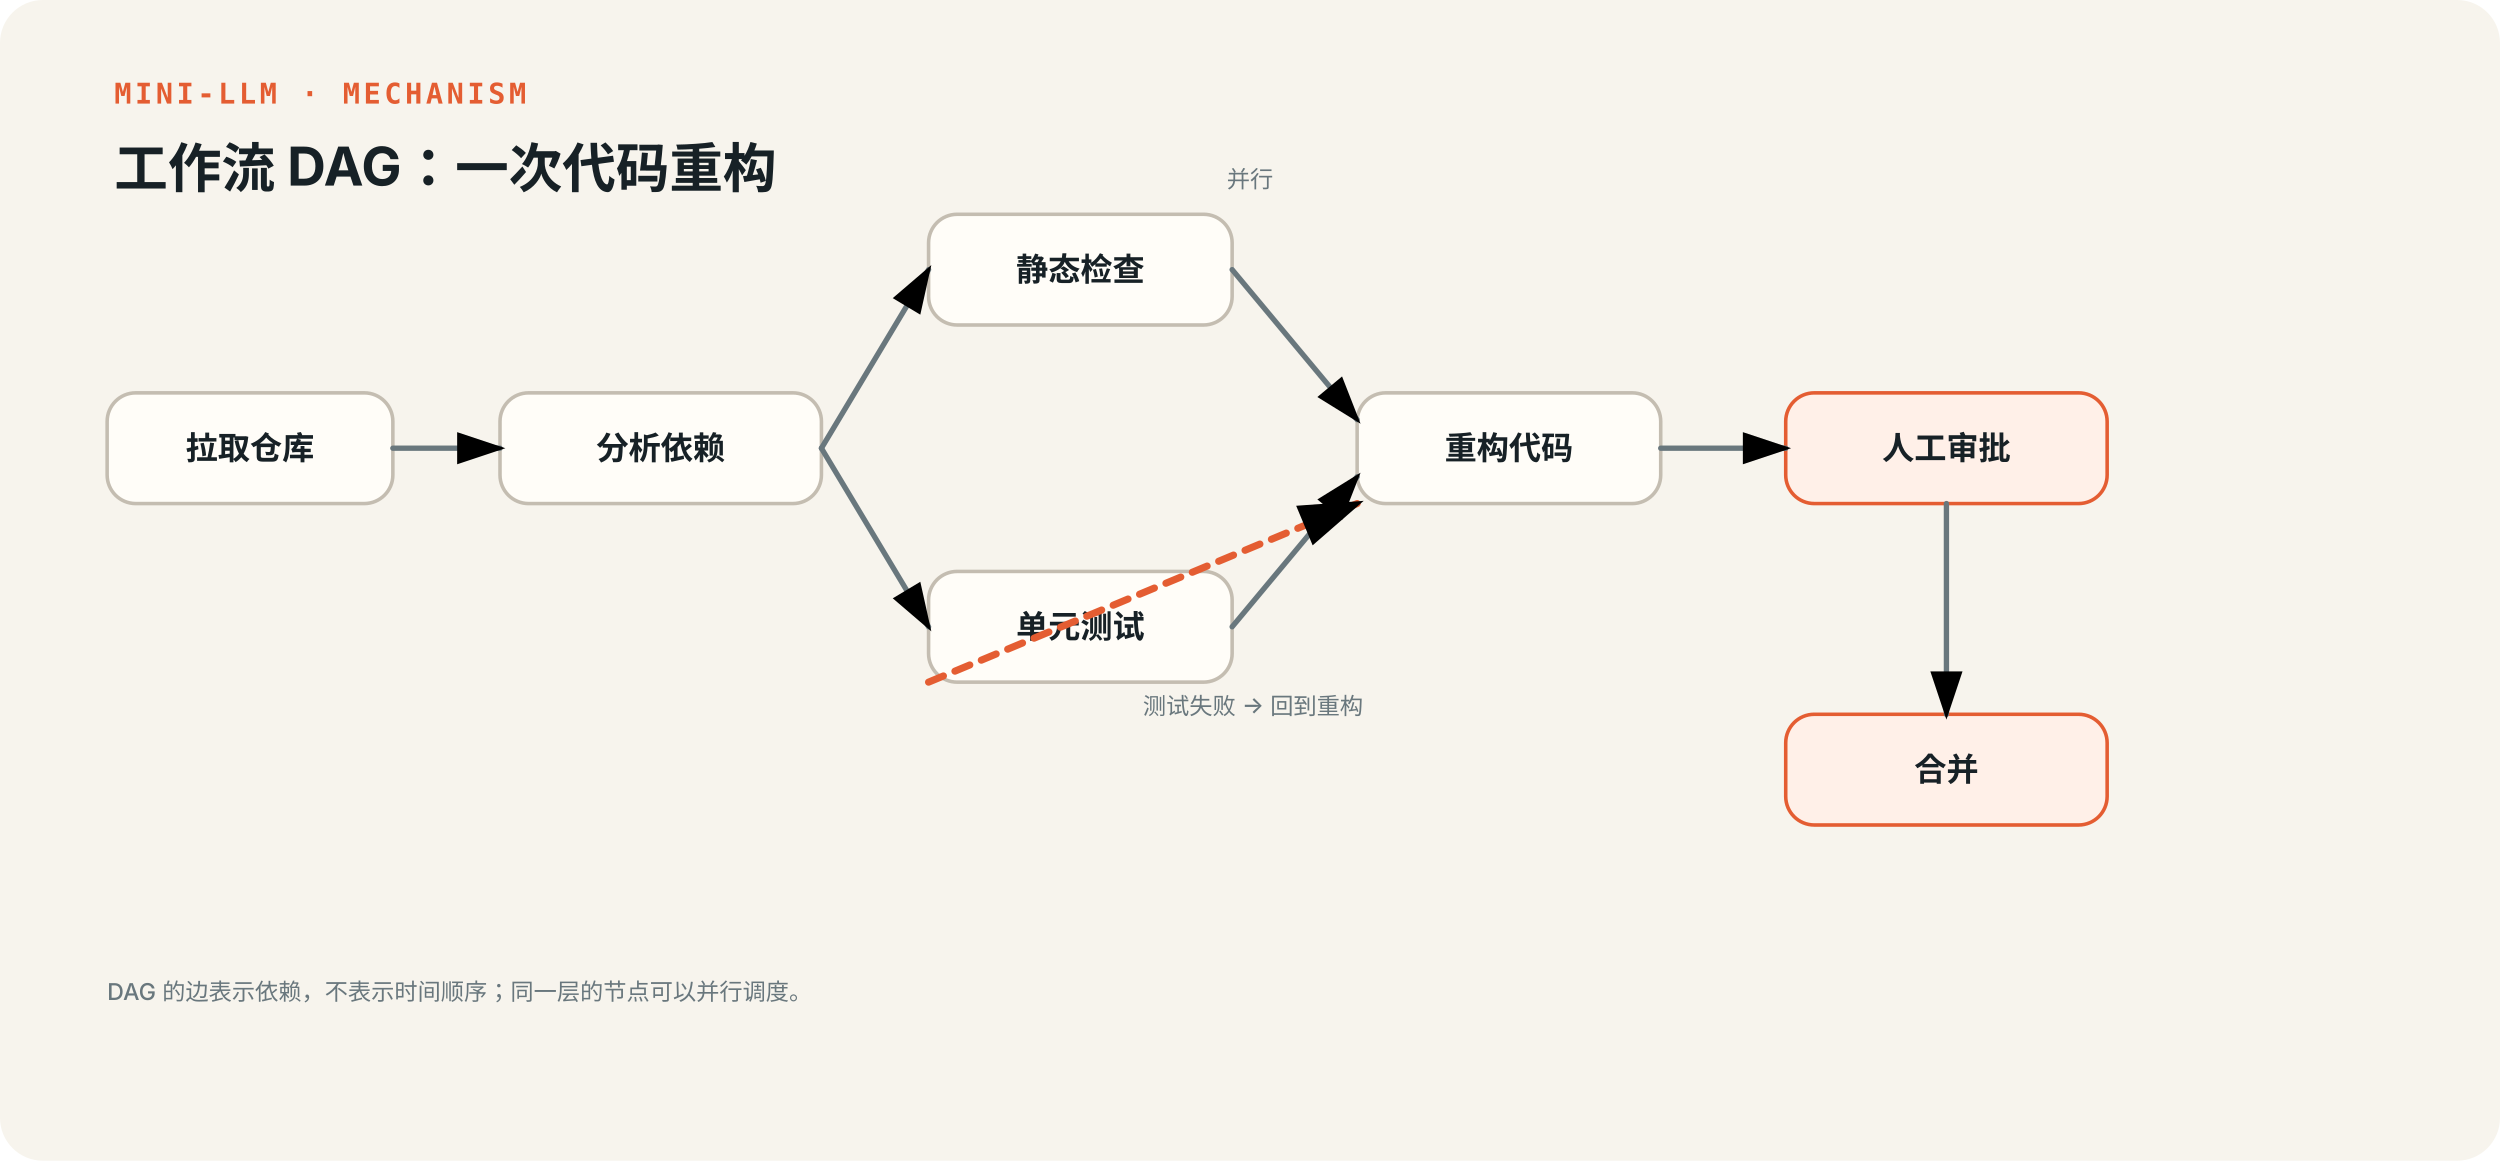
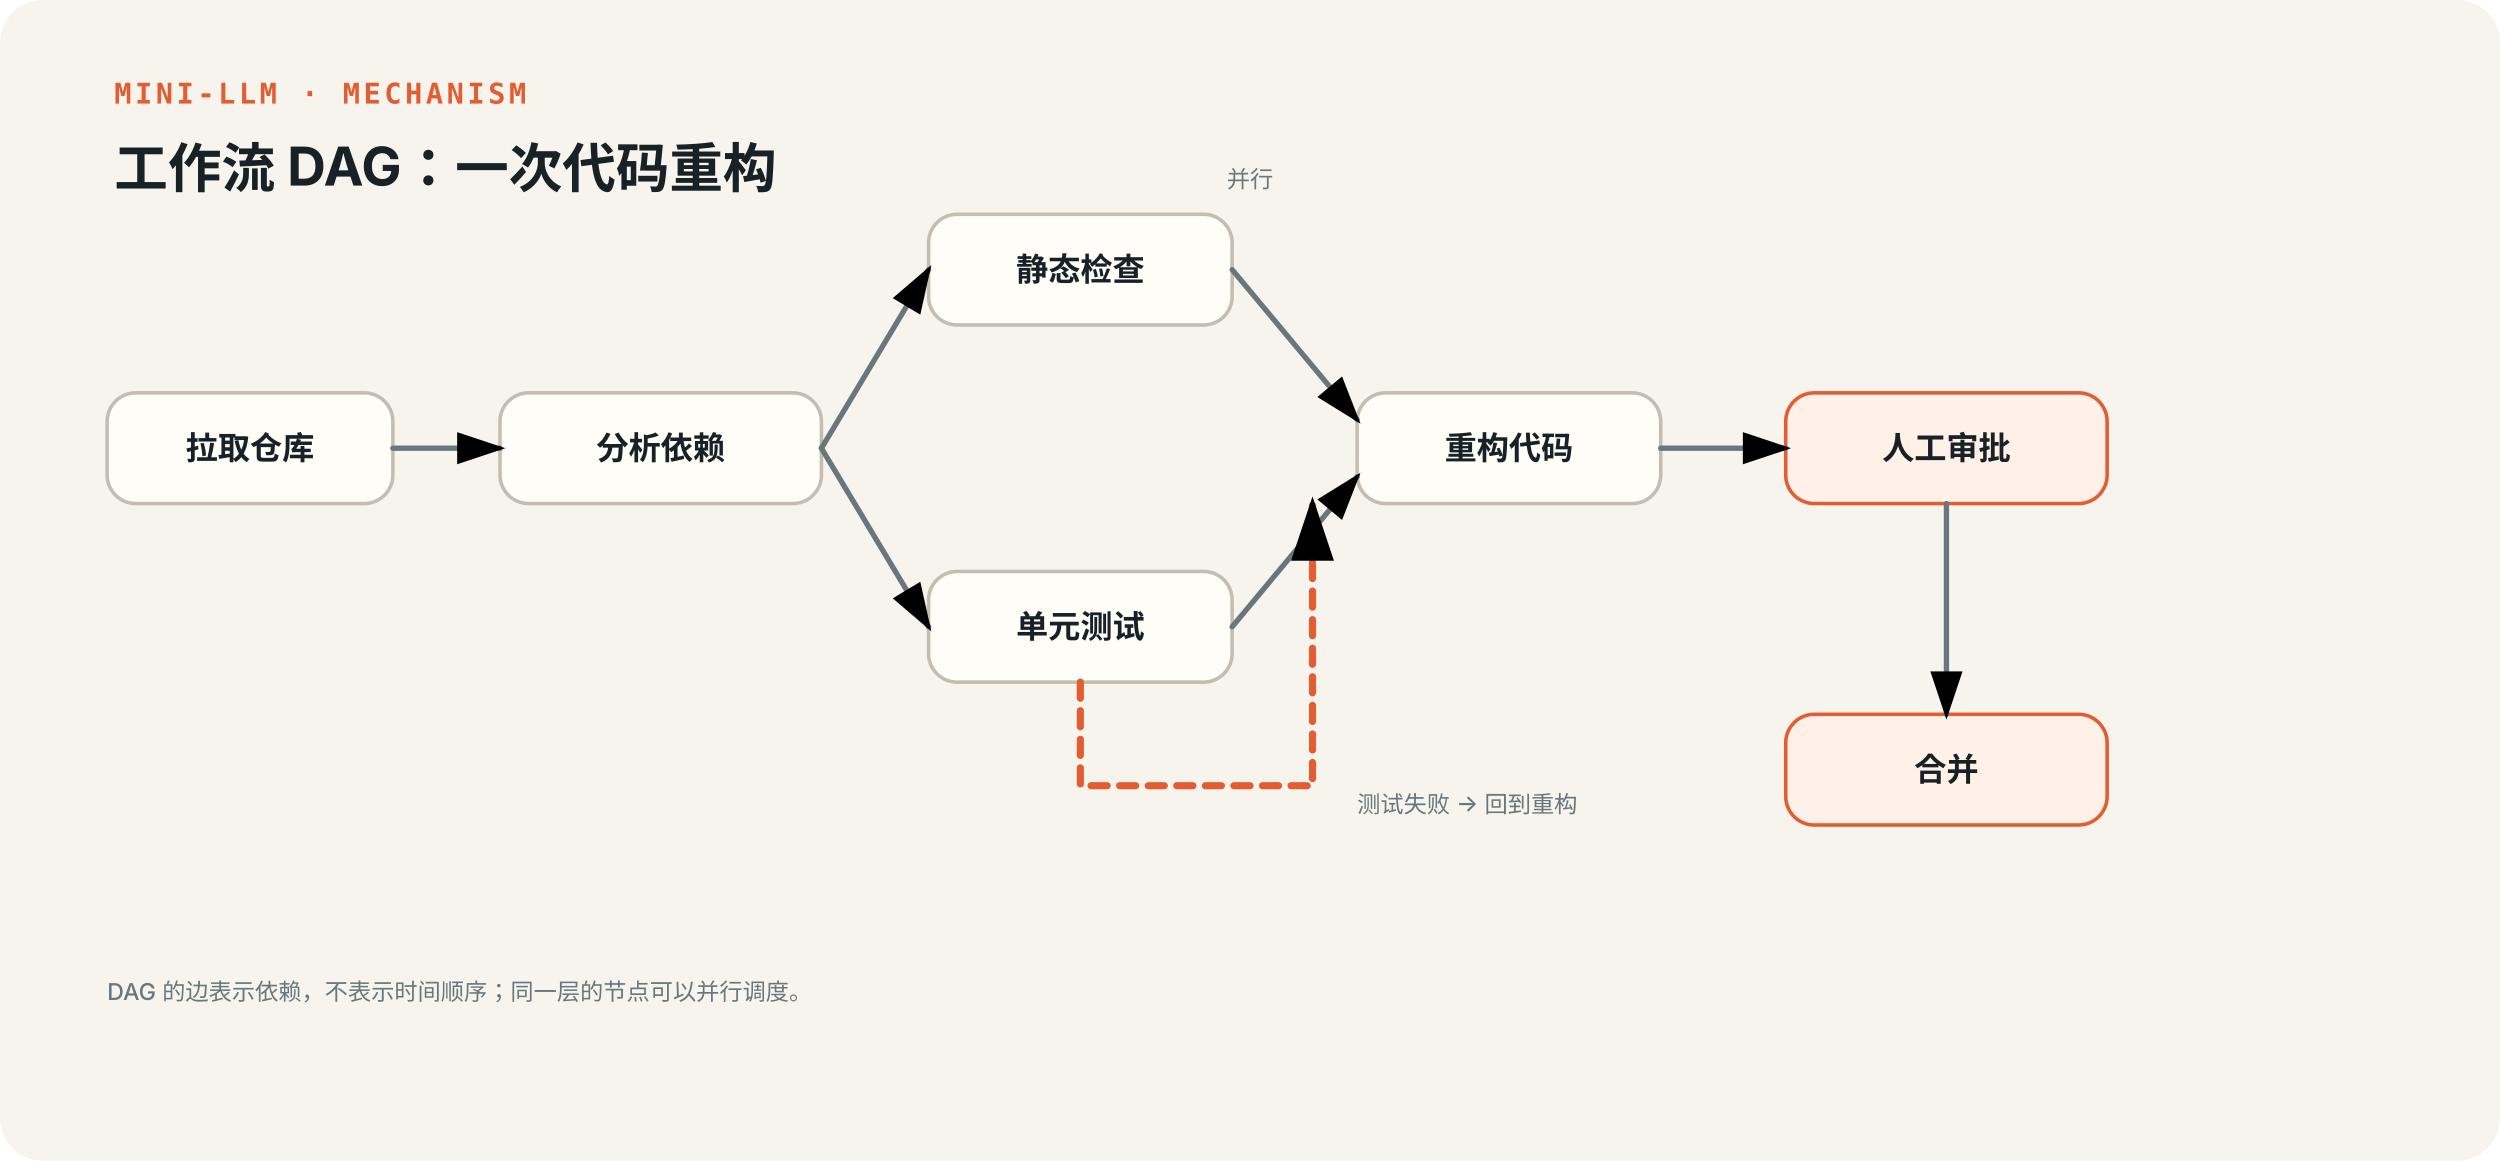
<svg xmlns="http://www.w3.org/2000/svg" width="1400" height="650" viewBox="0 0 1400 650" role="img" aria-labelledby="title desc">
  <defs>
    <marker id="arrow" markerWidth="10" markerHeight="10" refX="8" refY="3" orient="auto">
      <path d="M0,0 L0,6 L9,3 z" fill="currentColor" />
    </marker>
  </defs>
  <style>:root{color-scheme:light dark}.bg{fill:#f7f4ed}.title{fill:#172126;font:700 30px Inter,"Noto Sans SC","Microsoft YaHei",sans-serif}.kicker{fill:#e45d32;font:700 16px ui-monospace,Consolas,monospace;letter-spacing:2px}.box{fill:#fffdf8;stroke:#c4bdb1;stroke-width:2}.box.hot{fill:#fff0e8;stroke:#e45d32}.box.cool{fill:#eaf3f7;stroke:#3178a5}.box.good{fill:#eaf4ec;stroke:#4f8b62}.label{fill:#172126;font:650 18px Inter,"Noto Sans SC","Microsoft YaHei",sans-serif}.small{fill:#69777d;font:500 15px Inter,"Noto Sans SC","Microsoft YaHei",sans-serif}.tiny{fill:#69777d;font:500 13px Inter,"Noto Sans SC","Microsoft YaHei",sans-serif}.edge{color:#69777d;fill:none;stroke:currentColor;stroke-width:3;stroke-linecap:round;stroke-linejoin:round}.accent-edge{color:#e45d32;fill:none;stroke:currentColor;stroke-width:4;stroke-linecap:round;stroke-linejoin:round}.axis{fill:none;stroke:#69777d;stroke-width:2}.grid{stroke:#c4bdb1;stroke-width:1;opacity:.45}.dot{stroke:#fffdf8;stroke-width:3}.area{opacity:.14}@media(prefers-color-scheme:dark){.bg{fill:#101416}.title,.label{fill:#edf2f3}.kicker{fill:#ef855d}.box{fill:#182024;stroke:#526168}.box.hot{fill:#32211c;stroke:#e17750}.box.cool{fill:#172934;stroke:#4d91bc}.box.good{fill:#192b20;stroke:#65a779}.small{fill:#a8b4b9}.tiny{fill:#a8b4b9}.grid{stroke:#3c484e}.dot{stroke:#101416}}</style>
  <rect class="bg" width="1400" height="650" rx="24" />
  <text class="kicker" x="64" y="58">MINI-LLM · MECHANISM</text>
  <text class="title" x="64" y="105">工作流 DAG：一次代码重构</text>
  <rect class="box" x="60" y="220" width="160" height="62" rx="16" />
  <text class="label" x="140.0" y="257.3" text-anchor="middle" font-size="18">拉取仓库</text>
  <rect class="box" x="280" y="220" width="180" height="62" rx="16" />
  <text class="label" x="370.0" y="257.3" text-anchor="middle" font-size="18">分析依赖</text>
  <rect class="box" x="520" y="120" width="170" height="62" rx="16" />
  <text class="label" x="605.0" y="157.3" text-anchor="middle" font-size="18">静态检查</text>
  <rect class="box" x="520" y="320" width="170" height="62" rx="16" />
  <text class="label" x="605.0" y="357.3" text-anchor="middle" font-size="18">单元测试</text>
  <rect class="box" x="760" y="220" width="170" height="62" rx="16" />
  <text class="label" x="845.0" y="257.3" text-anchor="middle" font-size="18">重构代码</text>
  <rect class="box hot" x="1000" y="220" width="180" height="62" rx="16" />
  <text class="label" x="1090.0" y="257.3" text-anchor="middle" font-size="18">人工审批</text>
  <rect class="box hot" x="1000" y="400" width="180" height="62" rx="16" />
  <text class="label" x="1090.0" y="437.3" text-anchor="middle" font-size="18">合并</text>
  <path class="edge" d="M220 251 L280 251" marker-end="url(#arrow)" />
  <path class="edge" d="M460 251 L520 151" marker-end="url(#arrow)" />
  <path class="edge" d="M460 251 L520 351" marker-end="url(#arrow)" />
  <path class="edge" d="M690 151 L760 235" marker-end="url(#arrow)" />
  <path class="edge" d="M690 351 L760 267" marker-end="url(#arrow)" />
  <path class="edge" d="M930 251 L1000 251" marker-end="url(#arrow)" />
  <path class="edge" d="M1090 282 L1090 400" marker-end="url(#arrow)" />
-   <path class="accent-edge" d="M520 382 L760 282" stroke-dasharray="9 7" marker-end="url(#arrow)" />
-   <text class="tiny" x="640" y="400" text-anchor="start">测试失败 → 回到重构</text>
+   <path class="accent-edge" d="M605 382 L605 440 L735 440 L735 282" stroke-dasharray="9 7" marker-end="url(#arrow)" />
+   <text class="tiny" x="760" y="455" text-anchor="start">测试失败 → 回到重构</text>
  <text class="tiny" x="700" y="105" text-anchor="middle">并行</text>
  <text class="tiny" x="60" y="560" text-anchor="start">DAG 的边表示依赖，不表示时间顺序；同一层的节点可以并行调度。</text>
</svg>
